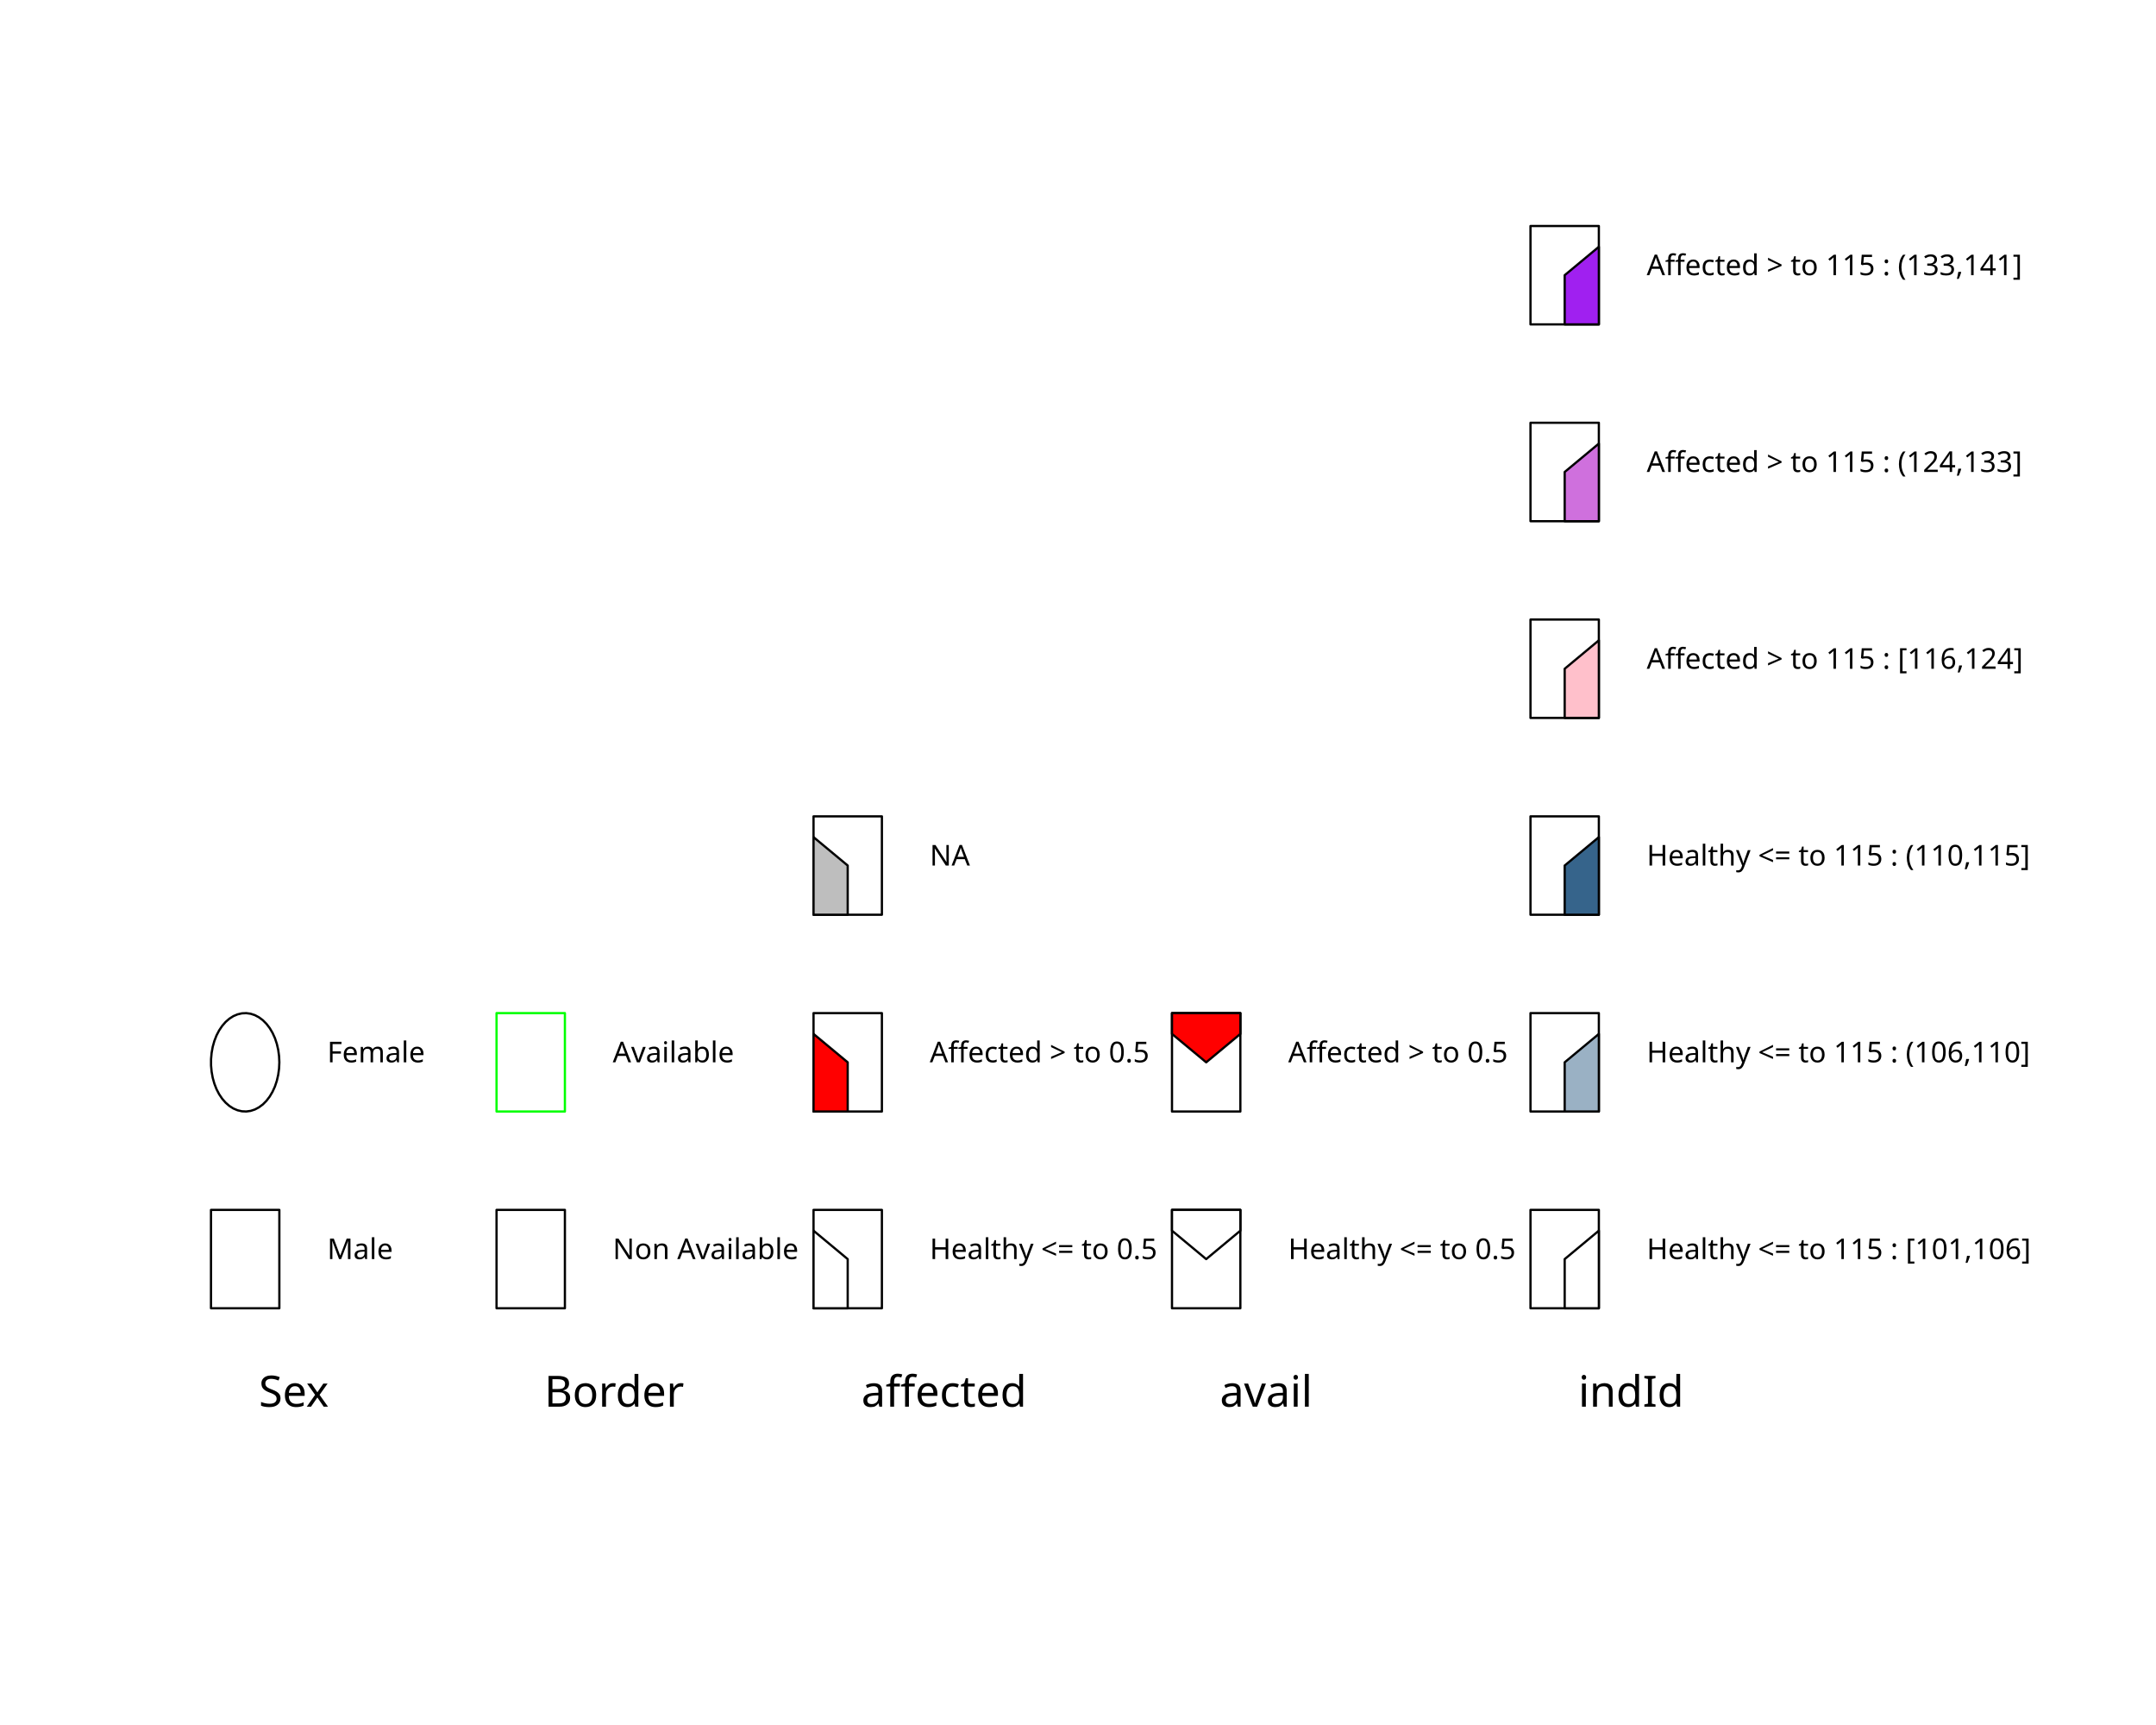
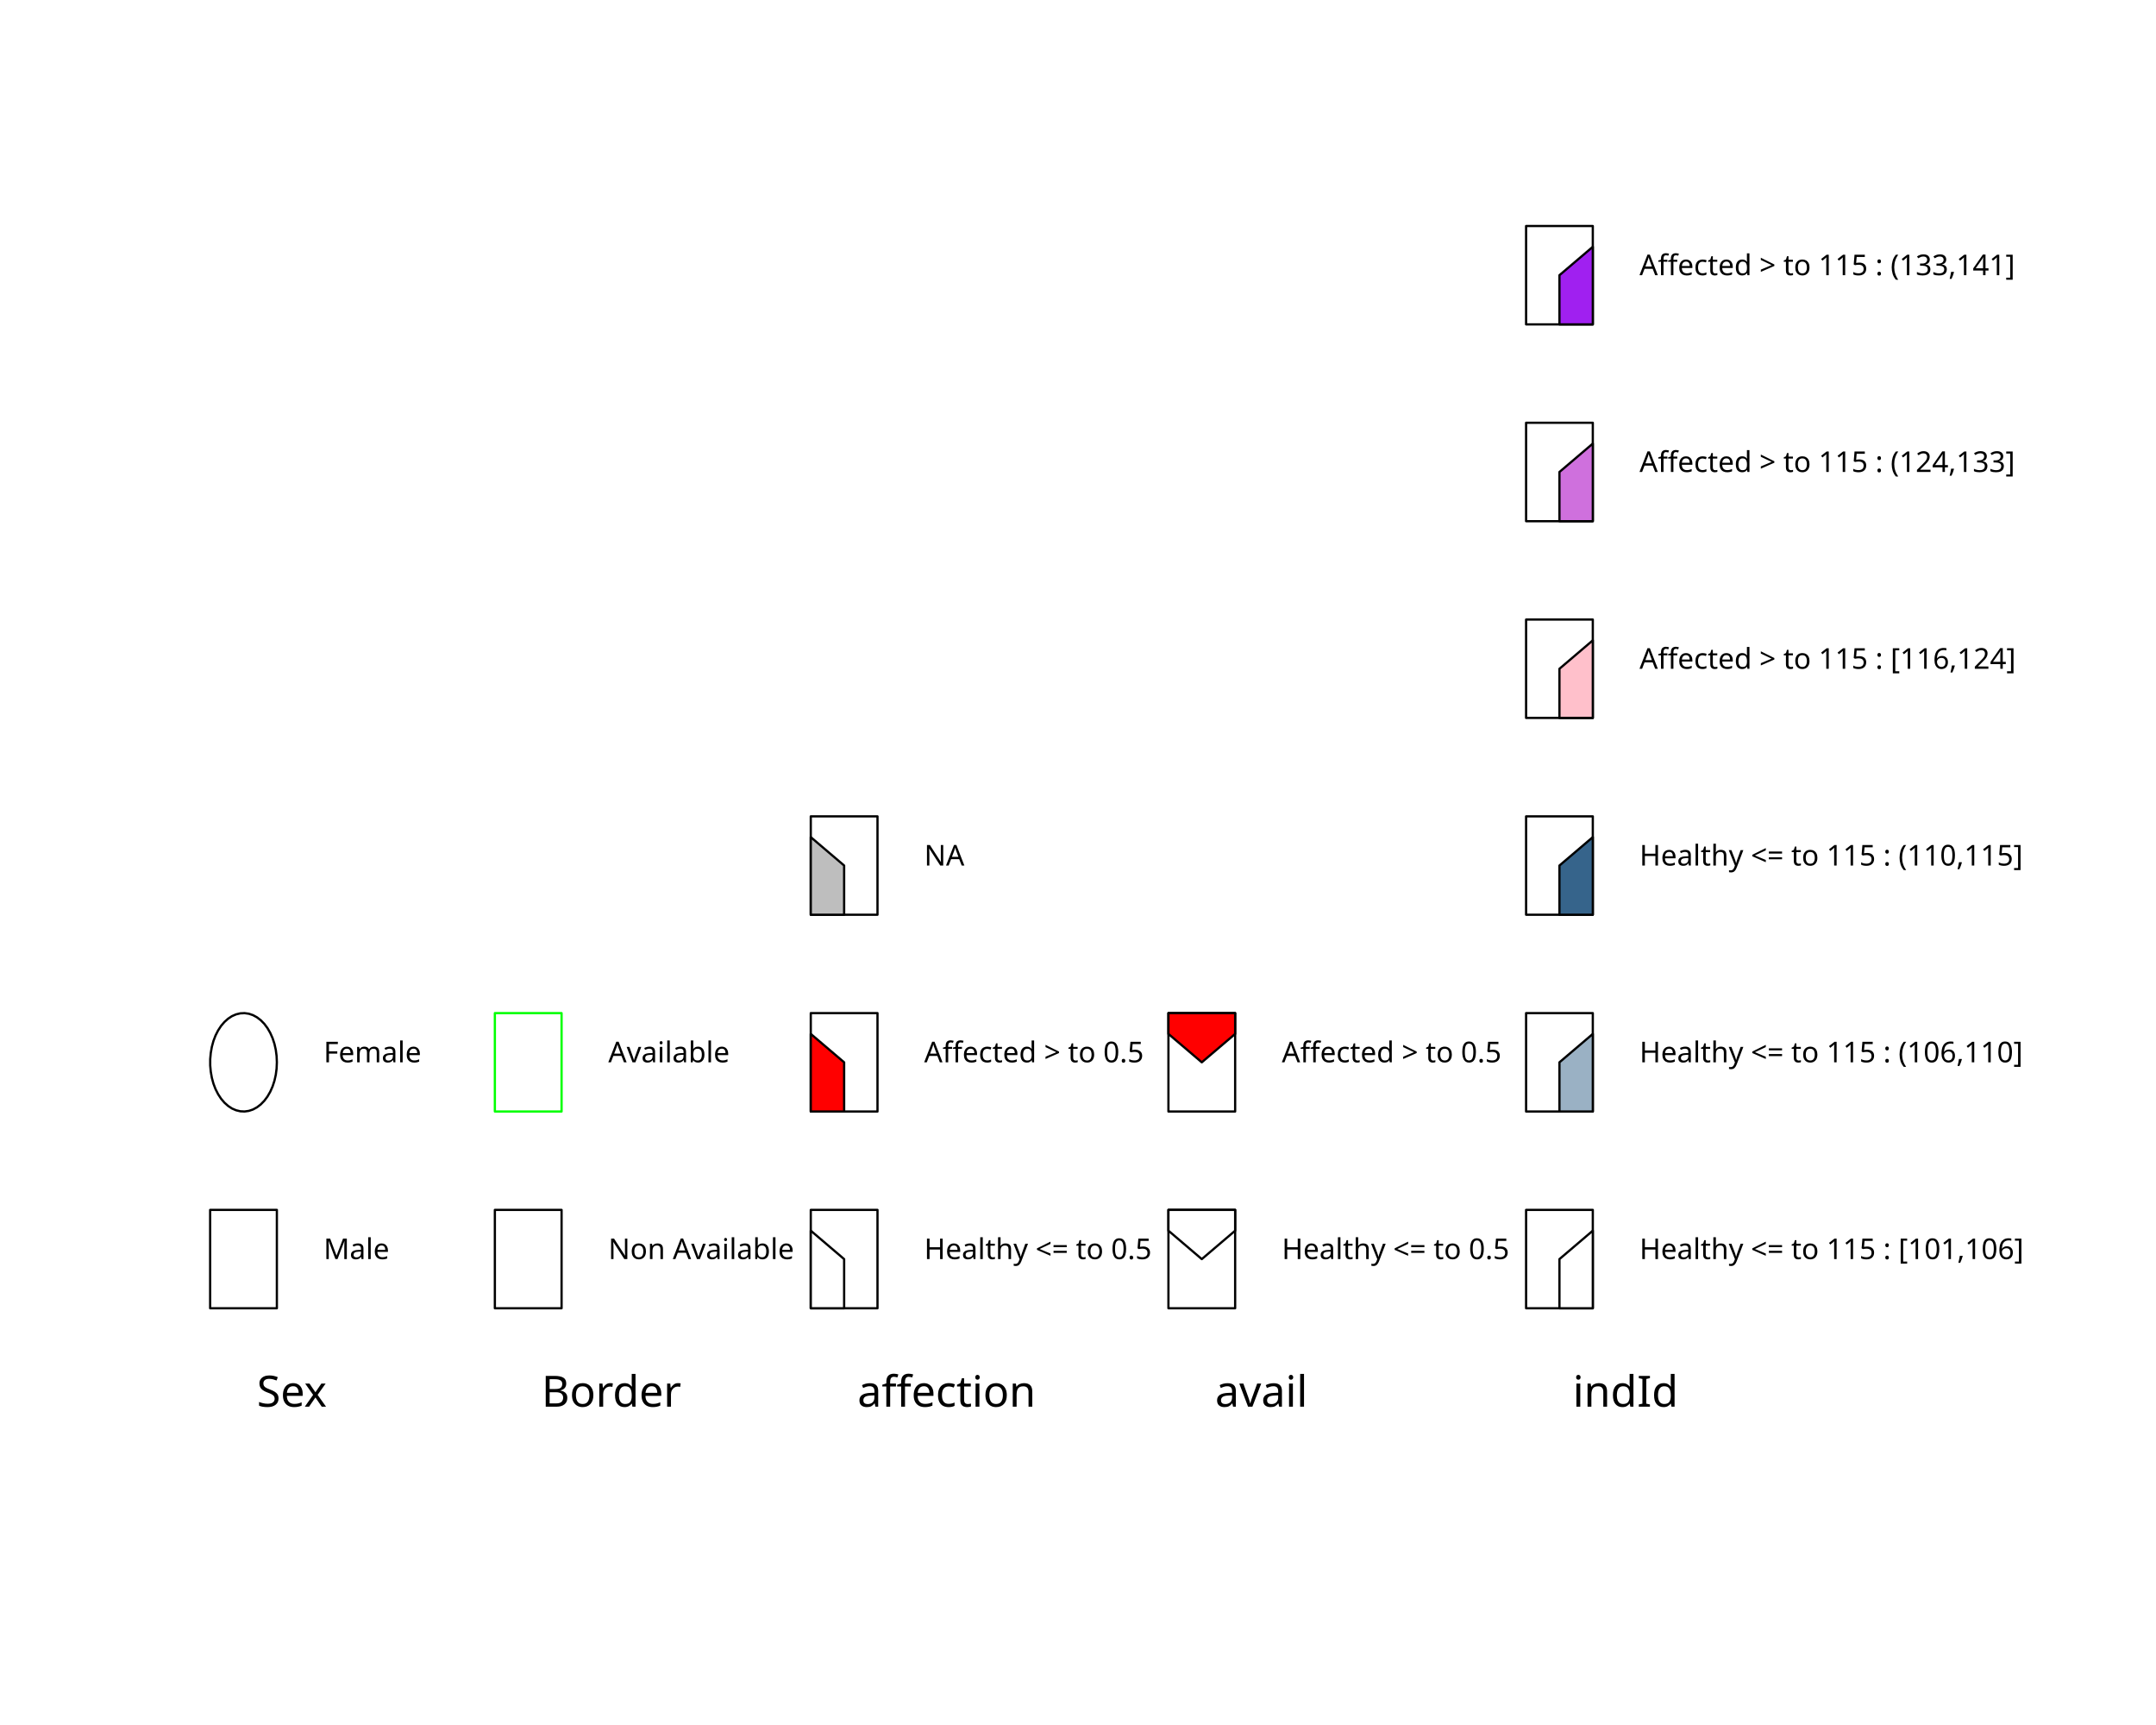
<svg xmlns="http://www.w3.org/2000/svg" class="svglite" data-engine-version="2.0" width="720.00pt" height="576.00pt" viewBox="0 0 720.00 576.00">
  <defs>
    <style type="text/css">
    .svglite line, .svglite polyline, .svglite polygon, .svglite path, .svglite rect, .svglite circle {
      fill: none;
      stroke: #000000;
      stroke-linecap: round;
      stroke-linejoin: round;
      stroke-miterlimit: 10.00;
    }
  </style>
  </defs>
  <rect width="100%" height="100%" style="stroke: none; fill: #FFFFFF;" />
  <defs>
    <clipPath id="cpMC4wMHw3MjAuMDB8MC4wMHw1NzYuMDA=">
      <rect x="0.00" y="0.00" width="720.00" height="576.00" />
    </clipPath>
  </defs>
  <g clip-path="url(#cpMC4wMHw3MjAuMDB8MC4wMHw1NzYuMDA=)">
</g>
  <defs>
    <clipPath id="cpNTkuMDR8Njg5Ljc2fDU5LjA0fDUwMi41Ng==">
      <rect x="59.04" y="59.04" width="630.72" height="443.52" />
    </clipPath>
  </defs>
  <g clip-path="url(#cpNTkuMDR8Njg5Ljc2fDU5LjA0fDUwMi41Ng==)">
-     <polygon points="70.46,436.85 70.46,404.00 93.29,404.00 93.29,436.85 " style="stroke-width: 0.75; fill: #FFFFFF;" />
-     <polygon points="93.29,354.72 93.19,352.62 92.91,350.55 92.45,348.56 91.82,346.66 91.02,344.90 90.07,343.29 88.99,341.88 87.79,340.67 86.49,339.70 85.12,338.97 83.69,338.50 82.24,338.30 80.77,338.37 79.33,338.71 77.93,339.30 76.59,340.16 75.34,341.25 74.20,342.56 73.18,344.07 72.30,345.76 71.59,347.59 71.04,349.54 70.67,351.58 70.48,353.67 70.48,355.77 70.67,357.86 71.04,359.90 71.59,361.85 72.30,363.68 73.18,365.37 74.20,366.88 75.34,368.19 76.59,369.28 77.93,370.14 79.33,370.73 80.77,371.07 82.24,371.14 83.69,370.94 85.12,370.47 86.49,369.74 87.79,368.77 88.99,367.56 90.07,366.15 91.02,364.54 91.82,362.78 92.45,360.88 92.91,358.89 93.19,356.82 93.29,354.72 " style="stroke-width: 0.75; fill: #FFFFFF;" />
-     <polygon points="165.82,436.85 165.82,404.00 188.65,404.00 188.65,436.85 " style="stroke-width: 0.75; fill: #FFFFFF;" />
-     <polygon points="165.82,371.15 165.82,338.29 188.65,338.29 188.65,371.15 " style="stroke-width: 0.75; stroke: #00FF00; fill: #FFFFFF;" />
-     <polygon points="271.68,436.85 271.68,404.00 294.51,404.00 294.51,436.85 " style="stroke-width: 0.75; fill: #FFFFFF;" />
-     <polygon points="271.68,371.15 271.68,338.29 294.51,338.29 294.51,371.15 " style="stroke-width: 0.75; fill: #FFFFFF;" />
-     <polygon points="271.68,305.44 271.68,272.59 294.51,272.59 294.51,305.44 " style="stroke-width: 0.75; fill: #FFFFFF;" />
-     <polygon points="283.09,420.43 283.09,436.85 271.68,436.85 271.68,410.94 " style="stroke-width: 0.75; fill: #FFFFFF;" />
-     <polygon points="283.09,354.72 283.09,371.15 271.68,371.15 271.68,345.24 " style="stroke-width: 0.75; fill: #FF0000;" />
-     <polygon points="283.09,289.01 283.09,305.44 271.68,305.44 271.68,279.53 " style="stroke-width: 0.75; fill: #BEBEBE;" />
-     <polygon points="391.39,436.85 391.39,404.00 414.22,404.00 414.22,436.85 " style="stroke-width: 0.75; fill: #FFFFFF;" />
-     <polygon points="391.39,371.15 391.39,338.29 414.22,338.29 414.22,371.15 " style="stroke-width: 0.75; fill: #FFFFFF;" />
-     <polygon points="402.81,420.43 391.39,410.94 391.39,404.00 414.22,404.00 414.22,410.94 " style="stroke-width: 0.75; fill: #FFFFFF;" />
-     <polygon points="402.81,354.72 391.39,345.24 391.39,338.29 414.22,338.29 414.22,345.24 " style="stroke-width: 0.75; fill: #FF0000;" />
-     <polygon points="511.11,436.85 511.11,404.00 533.94,404.00 533.94,436.85 " style="stroke-width: 0.75; fill: #FFFFFF;" />
-     <polygon points="511.11,371.15 511.11,338.29 533.94,338.29 533.94,371.15 " style="stroke-width: 0.75; fill: #FFFFFF;" />
-     <polygon points="511.11,305.44 511.11,272.59 533.94,272.59 533.94,305.44 " style="stroke-width: 0.75; fill: #FFFFFF;" />
-     <polygon points="511.11,239.73 511.11,206.88 533.94,206.88 533.94,239.73 " style="stroke-width: 0.75; fill: #FFFFFF;" />
-     <polygon points="511.11,174.03 511.11,141.17 533.94,141.17 533.94,174.03 " style="stroke-width: 0.75; fill: #FFFFFF;" />
-     <polygon points="511.11,108.32 511.11,75.47 533.94,75.47 533.94,108.32 " style="stroke-width: 0.75; fill: #FFFFFF;" />
-     <polygon points="522.53,420.43 533.94,410.94 533.94,436.85 522.53,436.85 " style="stroke-width: 0.75; fill: #FFFFFF;" />
-     <polygon points="522.53,354.72 533.94,345.24 533.94,371.15 522.53,371.15 " style="stroke-width: 0.75; fill: #9AB1C4;" />
-     <polygon points="522.53,289.01 533.94,279.53 533.94,305.44 522.53,305.44 " style="stroke-width: 0.75; fill: #36648B;" />
-     <polygon points="522.53,223.31 533.94,213.82 533.94,239.73 522.53,239.73 " style="stroke-width: 0.75; fill: #FFC0CB;" />
-     <polygon points="522.53,157.60 533.94,148.12 533.94,174.03 522.53,174.03 " style="stroke-width: 0.75; fill: #CF70DD;" />
-     <polygon points="522.53,91.89 533.94,82.41 533.94,108.32 522.53,108.32 " style="stroke-width: 0.75; fill: #A020F0;" />
-     <text x="86.44" y="469.71" style="font-size: 14.40px; font-family: sans;" textLength="24.82px" lengthAdjust="spacingAndGlyphs">Sex</text>
-     <text x="181.80" y="469.71" style="font-size: 14.40px; font-family: sans;" textLength="43.23px" lengthAdjust="spacingAndGlyphs">Border</text>
-     <text x="287.66" y="469.71" style="font-size: 14.40px; font-family: sans;" textLength="51.24px" lengthAdjust="spacingAndGlyphs">affected</text>
-     <text x="407.37" y="469.71" style="font-size: 14.40px; font-family: sans;" textLength="29.62px" lengthAdjust="spacingAndGlyphs">avail</text>
-     <text x="527.09" y="469.71" style="font-size: 14.40px; font-family: sans;" textLength="31.22px" lengthAdjust="spacingAndGlyphs">indId</text>
-     <text x="109.27" y="420.43" style="font-size: 9.60px; font-family: sans;" textLength="20.81px" lengthAdjust="spacingAndGlyphs">Male</text>
-     <text x="109.27" y="354.72" style="font-size: 9.60px; font-family: sans;" textLength="32.01px" lengthAdjust="spacingAndGlyphs">Female</text>
-     <text x="204.63" y="420.43" style="font-size: 9.60px; font-family: sans;" textLength="59.24px" lengthAdjust="spacingAndGlyphs">Non Available</text>
-     <text x="204.63" y="354.72" style="font-size: 9.60px; font-family: sans;" textLength="38.96px" lengthAdjust="spacingAndGlyphs">Available</text>
-     <text x="310.49" y="420.43" style="font-size: 9.60px; font-family: sans;" textLength="73.13px" lengthAdjust="spacingAndGlyphs">Healthy &lt;= to 0.5</text>
-     <text x="310.49" y="354.72" style="font-size: 9.60px; font-family: sans;" textLength="70.19px" lengthAdjust="spacingAndGlyphs">Affected &gt; to 0.5</text>
-     <text x="310.49" y="289.01" style="font-size: 9.60px; font-family: sans;" textLength="13.34px" lengthAdjust="spacingAndGlyphs">NA</text>
-     <text x="430.20" y="420.43" style="font-size: 9.60px; font-family: sans;" textLength="73.13px" lengthAdjust="spacingAndGlyphs">Healthy &lt;= to 0.5</text>
-     <text x="430.20" y="354.72" style="font-size: 9.60px; font-family: sans;" textLength="70.19px" lengthAdjust="spacingAndGlyphs">Affected &gt; to 0.5</text>
-     <text x="549.92" y="420.43" style="font-size: 9.60px; font-family: sans;" textLength="123.84px" lengthAdjust="spacingAndGlyphs">Healthy &lt;= to 115 : [101,106]</text>
-     <text x="549.92" y="354.72" style="font-size: 9.60px; font-family: sans;" textLength="124.37px" lengthAdjust="spacingAndGlyphs">Healthy &lt;= to 115 : (106,110]</text>
-     <text x="549.92" y="289.01" style="font-size: 9.60px; font-family: sans;" textLength="124.37px" lengthAdjust="spacingAndGlyphs">Healthy &lt;= to 115 : (110,115]</text>
-     <text x="549.92" y="223.31" style="font-size: 9.60px; font-family: sans;" textLength="120.90px" lengthAdjust="spacingAndGlyphs">Affected &gt; to 115 : [116,124]</text>
-     <text x="549.92" y="157.60" style="font-size: 9.60px; font-family: sans;" textLength="121.43px" lengthAdjust="spacingAndGlyphs">Affected &gt; to 115 : (124,133]</text>
-     <text x="549.92" y="91.89" style="font-size: 9.60px; font-family: sans;" textLength="121.43px" lengthAdjust="spacingAndGlyphs">Affected &gt; to 115 : (133,141]</text>
+     <polygon points="70.18,436.85 70.18,404.00 92.46,404.00 92.46,436.85 " style="stroke-width: 0.75; fill: #FFFFFF;" />
+     <polygon points="92.46,354.72 92.37,352.62 92.10,350.55 91.65,348.56 91.03,346.66 90.25,344.90 89.32,343.29 88.27,341.88 87.09,340.67 85.83,339.70 84.49,338.97 83.10,338.50 81.68,338.30 80.25,338.37 78.84,338.71 77.47,339.30 76.17,340.16 74.95,341.25 73.83,342.56 72.84,344.07 71.98,345.76 71.28,347.59 70.75,349.54 70.39,351.58 70.20,353.67 70.20,355.77 70.39,357.86 70.75,359.90 71.28,361.85 71.98,363.68 72.84,365.37 73.83,366.88 74.95,368.19 76.17,369.28 77.47,370.14 78.84,370.73 80.25,371.07 81.68,371.14 83.10,370.94 84.49,370.47 85.83,369.74 87.09,368.77 88.27,367.56 89.32,366.15 90.25,364.54 91.03,362.78 91.65,360.88 92.10,358.89 92.37,356.82 92.46,354.72 " style="stroke-width: 0.75; fill: #FFFFFF;" />
+     <polygon points="165.26,436.85 165.26,404.00 187.54,404.00 187.54,436.85 " style="stroke-width: 0.75; fill: #FFFFFF;" />
+     <polygon points="165.26,371.15 165.26,338.29 187.54,338.29 187.54,371.15 " style="stroke-width: 0.75; stroke: #00FF00; fill: #FFFFFF;" />
+     <polygon points="270.76,436.85 270.76,404.00 293.04,404.00 293.04,436.85 " style="stroke-width: 0.75; fill: #FFFFFF;" />
+     <polygon points="270.76,371.15 270.76,338.29 293.04,338.29 293.04,371.15 " style="stroke-width: 0.75; fill: #FFFFFF;" />
+     <polygon points="270.76,305.44 270.76,272.59 293.04,272.59 293.04,305.44 " style="stroke-width: 0.75; fill: #FFFFFF;" />
+     <polygon points="281.90,420.43 281.90,436.85 270.76,436.85 270.76,410.94 " style="stroke-width: 0.75; fill: #FFFFFF;" />
+     <polygon points="281.90,354.72 281.90,371.15 270.76,371.15 270.76,345.24 " style="stroke-width: 0.75; fill: #FF0000;" />
+     <polygon points="281.90,289.01 281.90,305.44 270.76,305.44 270.76,279.53 " style="stroke-width: 0.75; fill: #BEBEBE;" />
+     <polygon points="390.20,436.85 390.20,404.00 412.48,404.00 412.48,436.85 " style="stroke-width: 0.75; fill: #FFFFFF;" />
+     <polygon points="390.20,371.15 390.20,338.29 412.48,338.29 412.48,371.15 " style="stroke-width: 0.75; fill: #FFFFFF;" />
+     <polygon points="401.34,420.43 390.20,410.94 390.20,404.00 412.48,404.00 412.48,410.94 " style="stroke-width: 0.75; fill: #FFFFFF;" />
+     <polygon points="401.34,354.72 390.20,345.24 390.20,338.29 412.48,338.29 412.48,345.24 " style="stroke-width: 0.75; fill: #FF0000;" />
+     <polygon points="509.64,436.85 509.64,404.00 531.92,404.00 531.92,436.85 " style="stroke-width: 0.75; fill: #FFFFFF;" />
+     <polygon points="509.64,371.15 509.64,338.29 531.92,338.29 531.92,371.15 " style="stroke-width: 0.75; fill: #FFFFFF;" />
+     <polygon points="509.64,305.44 509.64,272.59 531.92,272.59 531.92,305.44 " style="stroke-width: 0.75; fill: #FFFFFF;" />
+     <polygon points="509.64,239.73 509.64,206.88 531.92,206.88 531.92,239.73 " style="stroke-width: 0.75; fill: #FFFFFF;" />
+     <polygon points="509.64,174.03 509.64,141.17 531.92,141.17 531.92,174.03 " style="stroke-width: 0.75; fill: #FFFFFF;" />
+     <polygon points="509.64,108.32 509.64,75.47 531.92,75.47 531.92,108.32 " style="stroke-width: 0.75; fill: #FFFFFF;" />
+     <polygon points="520.78,420.43 531.92,410.94 531.92,436.85 520.78,436.85 " style="stroke-width: 0.75; fill: #FFFFFF;" />
+     <polygon points="520.78,354.72 531.92,345.24 531.92,371.15 520.78,371.15 " style="stroke-width: 0.75; fill: #9AB1C4;" />
+     <polygon points="520.78,289.01 531.92,279.53 531.92,305.44 520.78,305.44 " style="stroke-width: 0.75; fill: #36648B;" />
+     <polygon points="520.78,223.31 531.92,213.82 531.92,239.73 520.78,239.73 " style="stroke-width: 0.75; fill: #FFC0CB;" />
+     <polygon points="520.78,157.60 531.92,148.12 531.92,174.03 520.78,174.03 " style="stroke-width: 0.75; fill: #CF70DD;" />
+     <polygon points="520.78,91.89 531.92,82.41 531.92,108.32 520.78,108.32 " style="stroke-width: 0.75; fill: #A020F0;" />
+     <text x="85.78" y="469.71" style="font-size: 14.40px; font-family: sans;" textLength="24.82px" lengthAdjust="spacingAndGlyphs">Sex</text>
+     <text x="180.86" y="469.71" style="font-size: 14.40px; font-family: sans;" textLength="43.23px" lengthAdjust="spacingAndGlyphs">Border</text>
+     <text x="286.35" y="469.71" style="font-size: 14.40px; font-family: sans;" textLength="54.44px" lengthAdjust="spacingAndGlyphs">affection</text>
+     <text x="405.79" y="469.71" style="font-size: 14.40px; font-family: sans;" textLength="29.62px" lengthAdjust="spacingAndGlyphs">avail</text>
+     <text x="525.23" y="469.71" style="font-size: 14.40px; font-family: sans;" textLength="31.22px" lengthAdjust="spacingAndGlyphs">indId</text>
+     <text x="108.06" y="420.43" style="font-size: 9.60px; font-family: sans;" textLength="20.81px" lengthAdjust="spacingAndGlyphs">Male</text>
+     <text x="108.06" y="354.72" style="font-size: 9.60px; font-family: sans;" textLength="32.01px" lengthAdjust="spacingAndGlyphs">Female</text>
+     <text x="203.14" y="420.43" style="font-size: 9.60px; font-family: sans;" textLength="59.24px" lengthAdjust="spacingAndGlyphs">Non Available</text>
+     <text x="203.14" y="354.72" style="font-size: 9.60px; font-family: sans;" textLength="38.96px" lengthAdjust="spacingAndGlyphs">Available</text>
+     <text x="308.63" y="420.43" style="font-size: 9.60px; font-family: sans;" textLength="73.13px" lengthAdjust="spacingAndGlyphs">Healthy &lt;= to 0.5</text>
+     <text x="308.63" y="354.72" style="font-size: 9.60px; font-family: sans;" textLength="70.19px" lengthAdjust="spacingAndGlyphs">Affected &gt; to 0.5</text>
+     <text x="308.63" y="289.01" style="font-size: 9.60px; font-family: sans;" textLength="13.34px" lengthAdjust="spacingAndGlyphs">NA</text>
+     <text x="428.07" y="420.43" style="font-size: 9.60px; font-family: sans;" textLength="73.13px" lengthAdjust="spacingAndGlyphs">Healthy &lt;= to 0.5</text>
+     <text x="428.07" y="354.72" style="font-size: 9.60px; font-family: sans;" textLength="70.19px" lengthAdjust="spacingAndGlyphs">Affected &gt; to 0.5</text>
+     <text x="547.51" y="420.43" style="font-size: 9.60px; font-family: sans;" textLength="123.84px" lengthAdjust="spacingAndGlyphs">Healthy &lt;= to 115 : [101,106]</text>
+     <text x="547.51" y="354.72" style="font-size: 9.60px; font-family: sans;" textLength="124.37px" lengthAdjust="spacingAndGlyphs">Healthy &lt;= to 115 : (106,110]</text>
+     <text x="547.51" y="289.01" style="font-size: 9.60px; font-family: sans;" textLength="124.37px" lengthAdjust="spacingAndGlyphs">Healthy &lt;= to 115 : (110,115]</text>
+     <text x="547.51" y="223.31" style="font-size: 9.60px; font-family: sans;" textLength="120.90px" lengthAdjust="spacingAndGlyphs">Affected &gt; to 115 : [116,124]</text>
+     <text x="547.51" y="157.60" style="font-size: 9.60px; font-family: sans;" textLength="121.43px" lengthAdjust="spacingAndGlyphs">Affected &gt; to 115 : (124,133]</text>
+     <text x="547.51" y="91.89" style="font-size: 9.60px; font-family: sans;" textLength="121.43px" lengthAdjust="spacingAndGlyphs">Affected &gt; to 115 : (133,141]</text>
  </g>
</svg>
